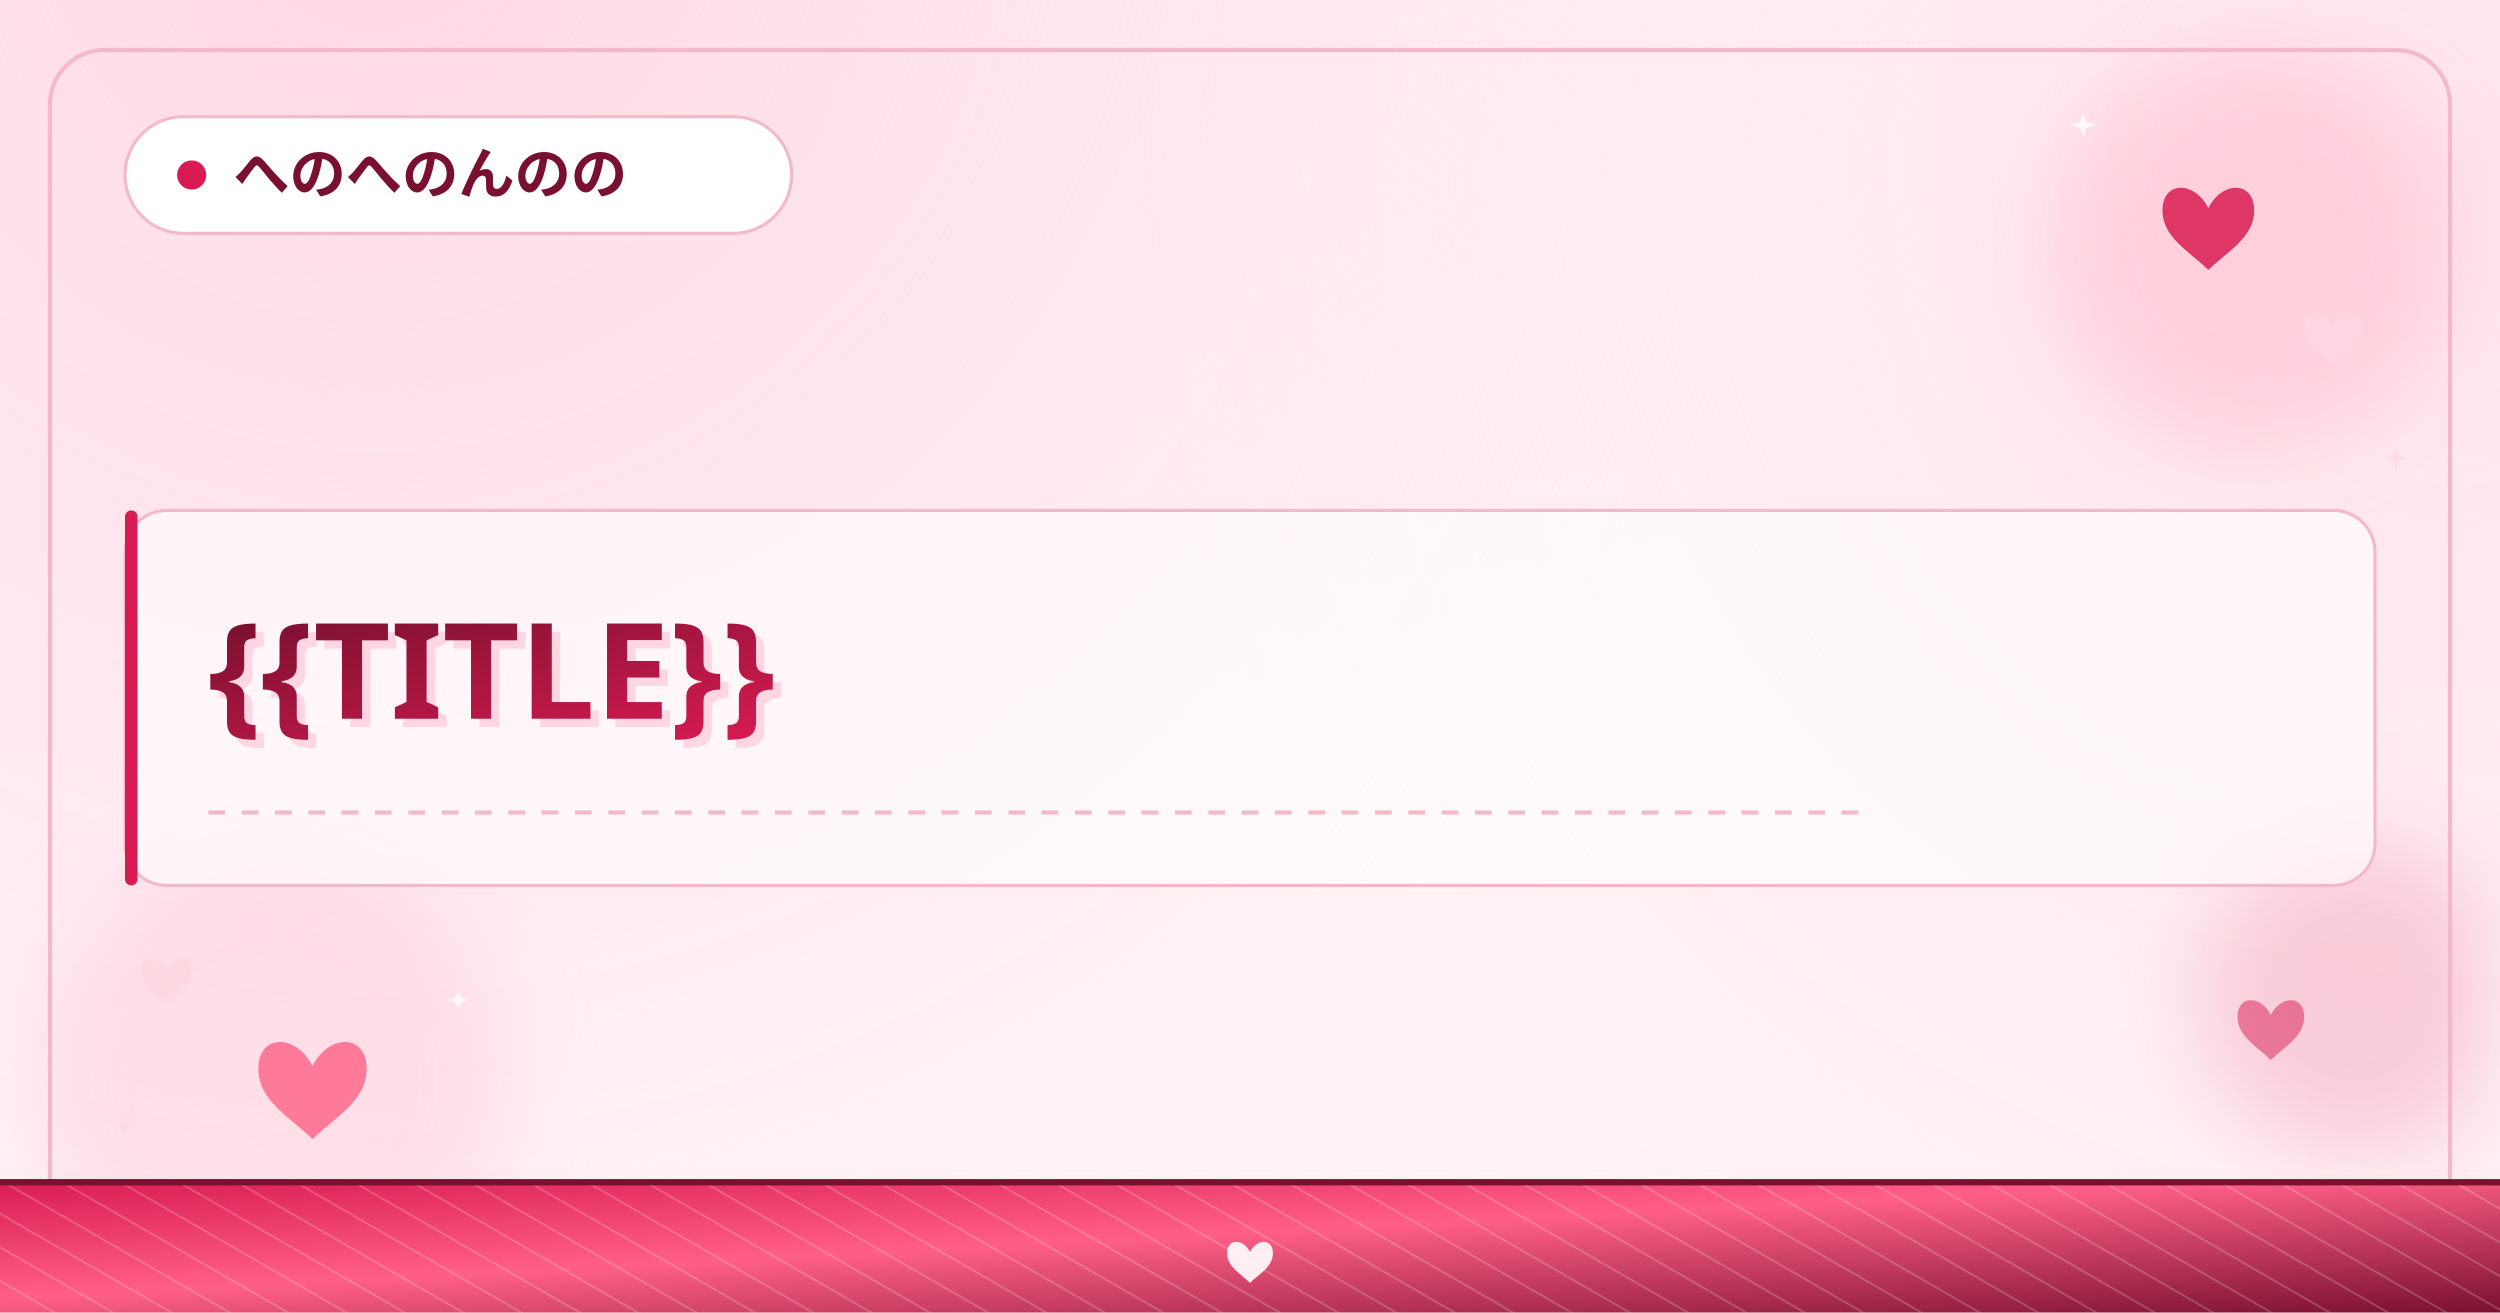
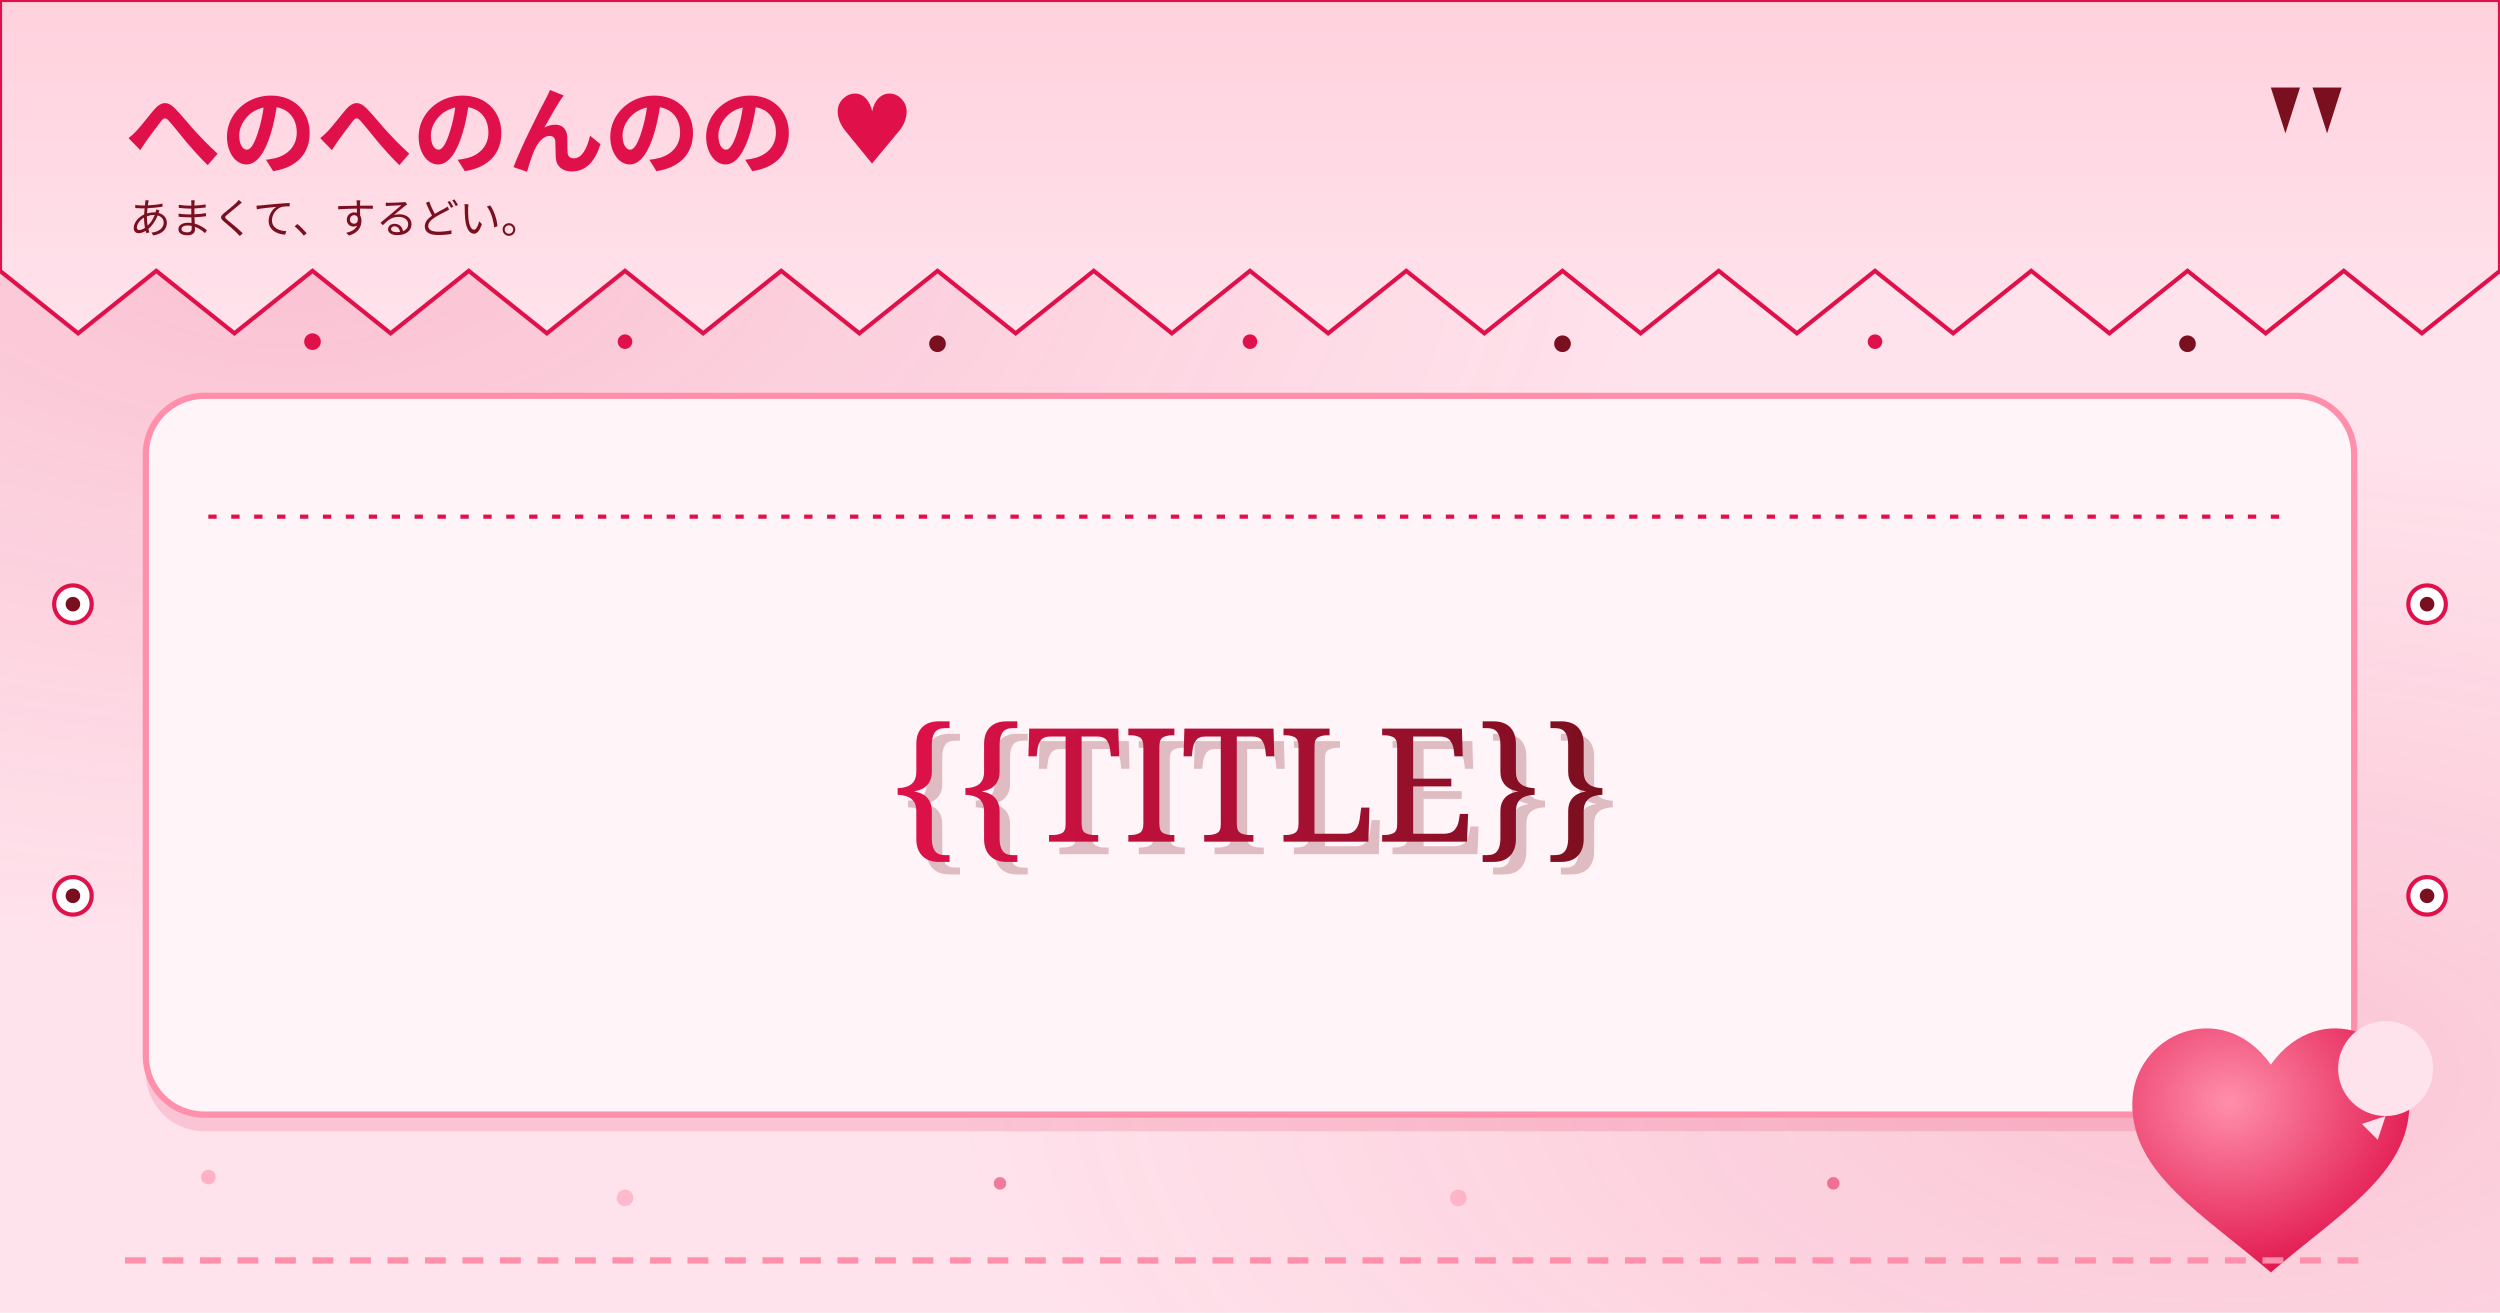
<svg xmlns="http://www.w3.org/2000/svg" width="1200" height="630" viewBox="0 0 1200 630">
  <defs>
-     <radialGradient id="glow1" cx="180" cy="-60" r="700" gradientUnits="userSpaceOnUse">
-       <stop offset="0%" stop-color="#ffd6e1" stop-opacity="0.9" />
-       <stop offset="100%" stop-color="#ffd6e1" stop-opacity="0" />
+     <radialGradient id="blobA" cx="12%" cy="18%" r="55%">
+       <stop offset="0%" stop-color="#e0114a" stop-opacity="0.16" />
+       <stop offset="100%" stop-color="#e0114a" stop-opacity="0" />
    </radialGradient>
-     <radialGradient id="glow2" cx="1180" cy="80" r="640" gradientUnits="userSpaceOnUse">
-       <stop offset="0%" stop-color="#ffe3ea" stop-opacity="0.95" />
-       <stop offset="100%" stop-color="#ffe3ea" stop-opacity="0" />
+     <radialGradient id="blobB" cx="88%" cy="82%" r="50%">
+       <stop offset="0%" stop-color="#e0114a" stop-opacity="0.14" />
+       <stop offset="100%" stop-color="#e0114a" stop-opacity="0" />
    </radialGradient>
-     <linearGradient id="titleGrad" x1="0" y1="0" x2="1" y2="1">
-       <stop offset="0%" stop-color="#7a1030" />
-       <stop offset="100%" stop-color="#d81b52" />
+     <linearGradient id="headerGrad" x1="0" y1="0" x2="0" y2="1">
+       <stop offset="0%" stop-color="#ffd1dd" />
+       <stop offset="100%" stop-color="#ffe3ec" />
    </linearGradient>
-     <linearGradient id="barGrad" x1="0" y1="0" x2="1" y2="1">
-       <stop offset="0%" stop-color="#d81b52" />
-       <stop offset="45%" stop-color="#ff5f86" />
-       <stop offset="100%" stop-color="#7a1030" />
+     <linearGradient id="titleGrad" x1="0" y1="0" x2="1" y2="0">
+       <stop offset="0%" stop-color="#e0114a" />
+       <stop offset="100%" stop-color="#7a0f1f" />
    </linearGradient>
-     <pattern id="stripes" width="14" height="14" patternTransform="rotate(120)" patternUnits="userSpaceOnUse">
-       <line x1="0" y1="0" x2="0" y2="14" stroke="#ffffff" stroke-opacity="0.45" stroke-width="2" />
-     </pattern>
-     <filter id="soft" x="-60%" y="-60%" width="220%" height="220%">
-       <feGaussianBlur stdDeviation="20" />
-     </filter>
+     <radialGradient id="candyGrad" cx="35%" cy="30%" r="75%">
+       <stop offset="0%" stop-color="#ff8fab" />
+       <stop offset="100%" stop-color="#e0114a" />
+     </radialGradient>
  </defs>
-   <rect width="1200" height="630" fill="#fff3f6" />
-   <rect width="1200" height="630" fill="url(#glow1)" />
-   <rect width="1200" height="630" fill="url(#glow2)" />
-   <circle cx="1080" cy="120" r="95" fill="#ff9fb8" opacity="0.32" filter="url(#soft)" />
-   <circle cx="130" cy="520" r="115" fill="#ffb6c9" opacity="0.28" filter="url(#soft)" />
-   <circle cx="1130" cy="480" r="75" fill="#d81b52" opacity="0.16" filter="url(#soft)" />
-   <rect x="24" y="24" width="1152" height="582" rx="26" fill="none" stroke="#f3b9c9" stroke-width="2" />
-   <rect x="60" y="245" width="1080" height="180" rx="20" fill="#ffffff" fill-opacity="0.62" stroke="#f3b9c9" stroke-width="1.5" />
-   <rect x="60" y="245" width="6" height="180" rx="3" fill="#d81b52" />
-   <text x="104" y="349" font-family="sans-serif" font-size="64" font-weight="700" fill="#ffd6e1">{{TITLE}}</text>
-   <text x="100" y="345" font-family="sans-serif" font-size="64" font-weight="700" fill="url(#titleGrad)">{{TITLE}}</text>
-   <line x1="100" y1="390" x2="900" y2="390" stroke="#f3b9c9" stroke-width="2" stroke-dasharray="8 8" />
+   <rect x="0" y="0" width="1200" height="630" fill="#ffe3ec" />
+   <rect x="0" y="0" width="1200" height="630" fill="url(#blobA)" />
+   <rect x="0" y="0" width="1200" height="630" fill="url(#blobB)" />
+   <path d="M0,0 L1200,0 L1200,130 L1162.5,160 L1125,130 L1087.5,160 L1050,130 L1012.5,160 L975,130 L937.5,160 L900,130 L862.5,160 L825,130 L787.5,160 L750,130 L712.5,160 L675,130 L637.5,160 L600,130 L562.5,160 L525,130 L487.5,160 L450,130 L412.5,160 L375,130 L337.5,160 L300,130 L262.5,160 L225,130 L187.5,160 L150,130 L112.5,160 L75,130 L37.5,160 L0,130 Z" fill="url(#headerGrad)" stroke="#e0114a" stroke-width="2" />
+   <circle cx="150" cy="164" r="4" fill="#e0114a" />
+   <circle cx="300" cy="164" r="3.5" fill="#e0114a" />
+   <circle cx="450" cy="165" r="4" fill="#7a0f1f" />
+   <circle cx="600" cy="164" r="3.5" fill="#e0114a" />
+   <circle cx="750" cy="165" r="4" fill="#7a0f1f" />
+   <circle cx="900" cy="164" r="3.5" fill="#e0114a" />
+   <circle cx="1050" cy="165" r="4" fill="#7a0f1f" />
+   <text x="60" y="80" font-family="sans-serif" font-size="46" font-weight="bold" fill="#e0114a">へのへのんのの ♥</text>
+   <text x="62" y="112" font-family="sans-serif" font-size="20" fill="#7a0f1f">あまくて、するどい。</text>
+   <path d="M1090,42 L1104,42 L1097,64 Z" fill="#7a0f1f" />
+   <path d="M1110,42 L1124,42 L1117,64 Z" fill="#7a0f1f" />
  <g>
-     <rect x="60" y="56" width="320" height="56" rx="28" fill="#ffffff" stroke="#f3b9c9" stroke-width="1.5" />
-     <circle cx="92" cy="84" r="7" fill="#d81b52" />
-     <text x="112" y="93" font-family="sans-serif" font-size="27" font-weight="700" fill="#7a1030">へのへのんのの</text>
+     <circle cx="35" cy="290" r="9" fill="#ffffff" stroke="#e0114a" stroke-width="2" />
+     <circle cx="35" cy="290" r="3.5" fill="#7a0f1f" />
+     <circle cx="1165" cy="290" r="9" fill="#ffffff" stroke="#e0114a" stroke-width="2" />
+     <circle cx="1165" cy="290" r="3.5" fill="#7a0f1f" />
+     <circle cx="35" cy="430" r="9" fill="#ffffff" stroke="#e0114a" stroke-width="2" />
+     <circle cx="35" cy="430" r="3.5" fill="#7a0f1f" />
+     <circle cx="1165" cy="430" r="9" fill="#ffffff" stroke="#e0114a" stroke-width="2" />
+     <circle cx="1165" cy="430" r="3.5" fill="#7a0f1f" />
  </g>
-   <g fill="#d81b52">
-     <path transform="translate(1060,90) scale(1.1)" opacity="0.85" d="M0,9 C-6,-3 -20,-3 -20,10 C-20,22 -8,28 0,36 C8,28 20,22 20,10 C20,-3 6,-3 0,9 Z" />
+   <circle cx="100" cy="565" r="3.5" fill="#ff8fab" opacity="0.6" />
+   <circle cx="300" cy="575" r="4" fill="#ff8fab" opacity="0.5" />
+   <circle cx="480" cy="568" r="3" fill="#e0114a" opacity="0.5" />
+   <circle cx="700" cy="575" r="4" fill="#ff8fab" opacity="0.5" />
+   <circle cx="880" cy="568" r="3" fill="#e0114a" opacity="0.5" />
+   <rect x="70" y="198" width="1060" height="345" rx="28" fill="#e0114a" opacity="0.15" />
+   <rect x="70" y="190" width="1060" height="345" rx="28" fill="#fff5f8" stroke="#ff8fab" stroke-width="3" />
+   <line x1="100" y1="248" x2="1100" y2="248" stroke="#e0114a" stroke-width="2" stroke-dasharray="4,7" />
+   <text x="605" y="410" font-family="serif" font-size="76" text-anchor="middle" fill="#7a0f1f" opacity="0.25">{{TITLE}}</text>
+   <text x="600" y="404" font-family="serif" font-size="76" text-anchor="middle" fill="url(#titleGrad)">{{TITLE}}</text>
+   <g transform="translate(1090,530) scale(0.95)">
+     <path d="M0,-20 C-25,-55 -70,-35 -70,0 C-70,35 -35,55 0,85 C35,55 70,35 70,0 C70,-35 25,-55 0,-20 Z" fill="url(#candyGrad)" />
+     <circle cx="58" cy="-18" r="24" fill="#ffe3ec" />
+     <path d="M40,-8 L52,-14 L46,-2 Z" fill="#ffe3ec" />
+     <path d="M46,10 L58,6 L54,18 Z" fill="#ffe3ec" />
  </g>
-   <g fill="#ffd6e1">
-     <path transform="translate(1120,150) scale(0.7)" opacity="0.9" d="M0,9 C-6,-3 -20,-3 -20,10 C-20,22 -8,28 0,36 C8,28 20,22 20,10 C20,-3 6,-3 0,9 Z" />
-   </g>
-   <g fill="#ff5f86">
-     <path transform="translate(150,500) scale(1.3)" opacity="0.8" d="M0,9 C-6,-3 -20,-3 -20,10 C-20,22 -8,28 0,36 C8,28 20,22 20,10 C20,-3 6,-3 0,9 Z" />
-   </g>
-   <g fill="#ffd6e1">
-     <path transform="translate(80,460) scale(0.6)" opacity="0.85" d="M0,9 C-6,-3 -20,-3 -20,10 C-20,22 -8,28 0,36 C8,28 20,22 20,10 C20,-3 6,-3 0,9 Z" />
-   </g>
-   <g fill="#d81b52">
-     <path transform="translate(1090,480) scale(0.8)" opacity="0.5" d="M0,9 C-6,-3 -20,-3 -20,10 C-20,22 -8,28 0,36 C8,28 20,22 20,10 C20,-3 6,-3 0,9 Z" />
-   </g>
-   <g fill="#ffffff">
-     <path transform="translate(1000,60) scale(0.6)" opacity="0.8" d="M0,-10 L2.5,-2.5 L10,0 L2.5,2.5 L0,10 L-2.5,2.5 L-10,0 L-2.5,-2.5 Z" />
-     <path transform="translate(220,480) scale(0.5)" opacity="0.7" d="M0,-10 L2.5,-2.5 L10,0 L2.5,2.5 L0,10 L-2.5,2.5 L-10,0 L-2.5,-2.5 Z" />
-   </g>
-   <g fill="#ffd6e1">
-     <path transform="translate(1150,220) scale(0.5)" opacity="0.7" d="M0,-10 L2.5,-2.5 L10,0 L2.5,2.5 L0,10 L-2.5,2.5 L-10,0 L-2.5,-2.5 Z" />
-     <path transform="translate(60,540) scale(0.4)" opacity="0.6" d="M0,-10 L2.5,-2.5 L10,0 L2.5,2.5 L0,10 L-2.5,2.5 L-10,0 L-2.5,-2.5 Z" />
-   </g>
-   <rect x="0" y="566" width="1200" height="64" fill="url(#barGrad)" />
-   <rect x="0" y="566" width="1200" height="64" fill="url(#stripes)" opacity="0.4" />
-   <rect x="0" y="566" width="1200" height="3" fill="#7a1030" />
-   <path transform="translate(600,596) scale(0.55)" fill="#ffffff" opacity="0.9" d="M0,9 C-6,-3 -20,-3 -20,10 C-20,22 -8,28 0,36 C8,28 20,22 20,10 C20,-3 6,-3 0,9 Z" />
+   <line x1="60" y1="605" x2="1140" y2="605" stroke="#ff8fab" stroke-width="3" stroke-dasharray="10,8" />
</svg>
